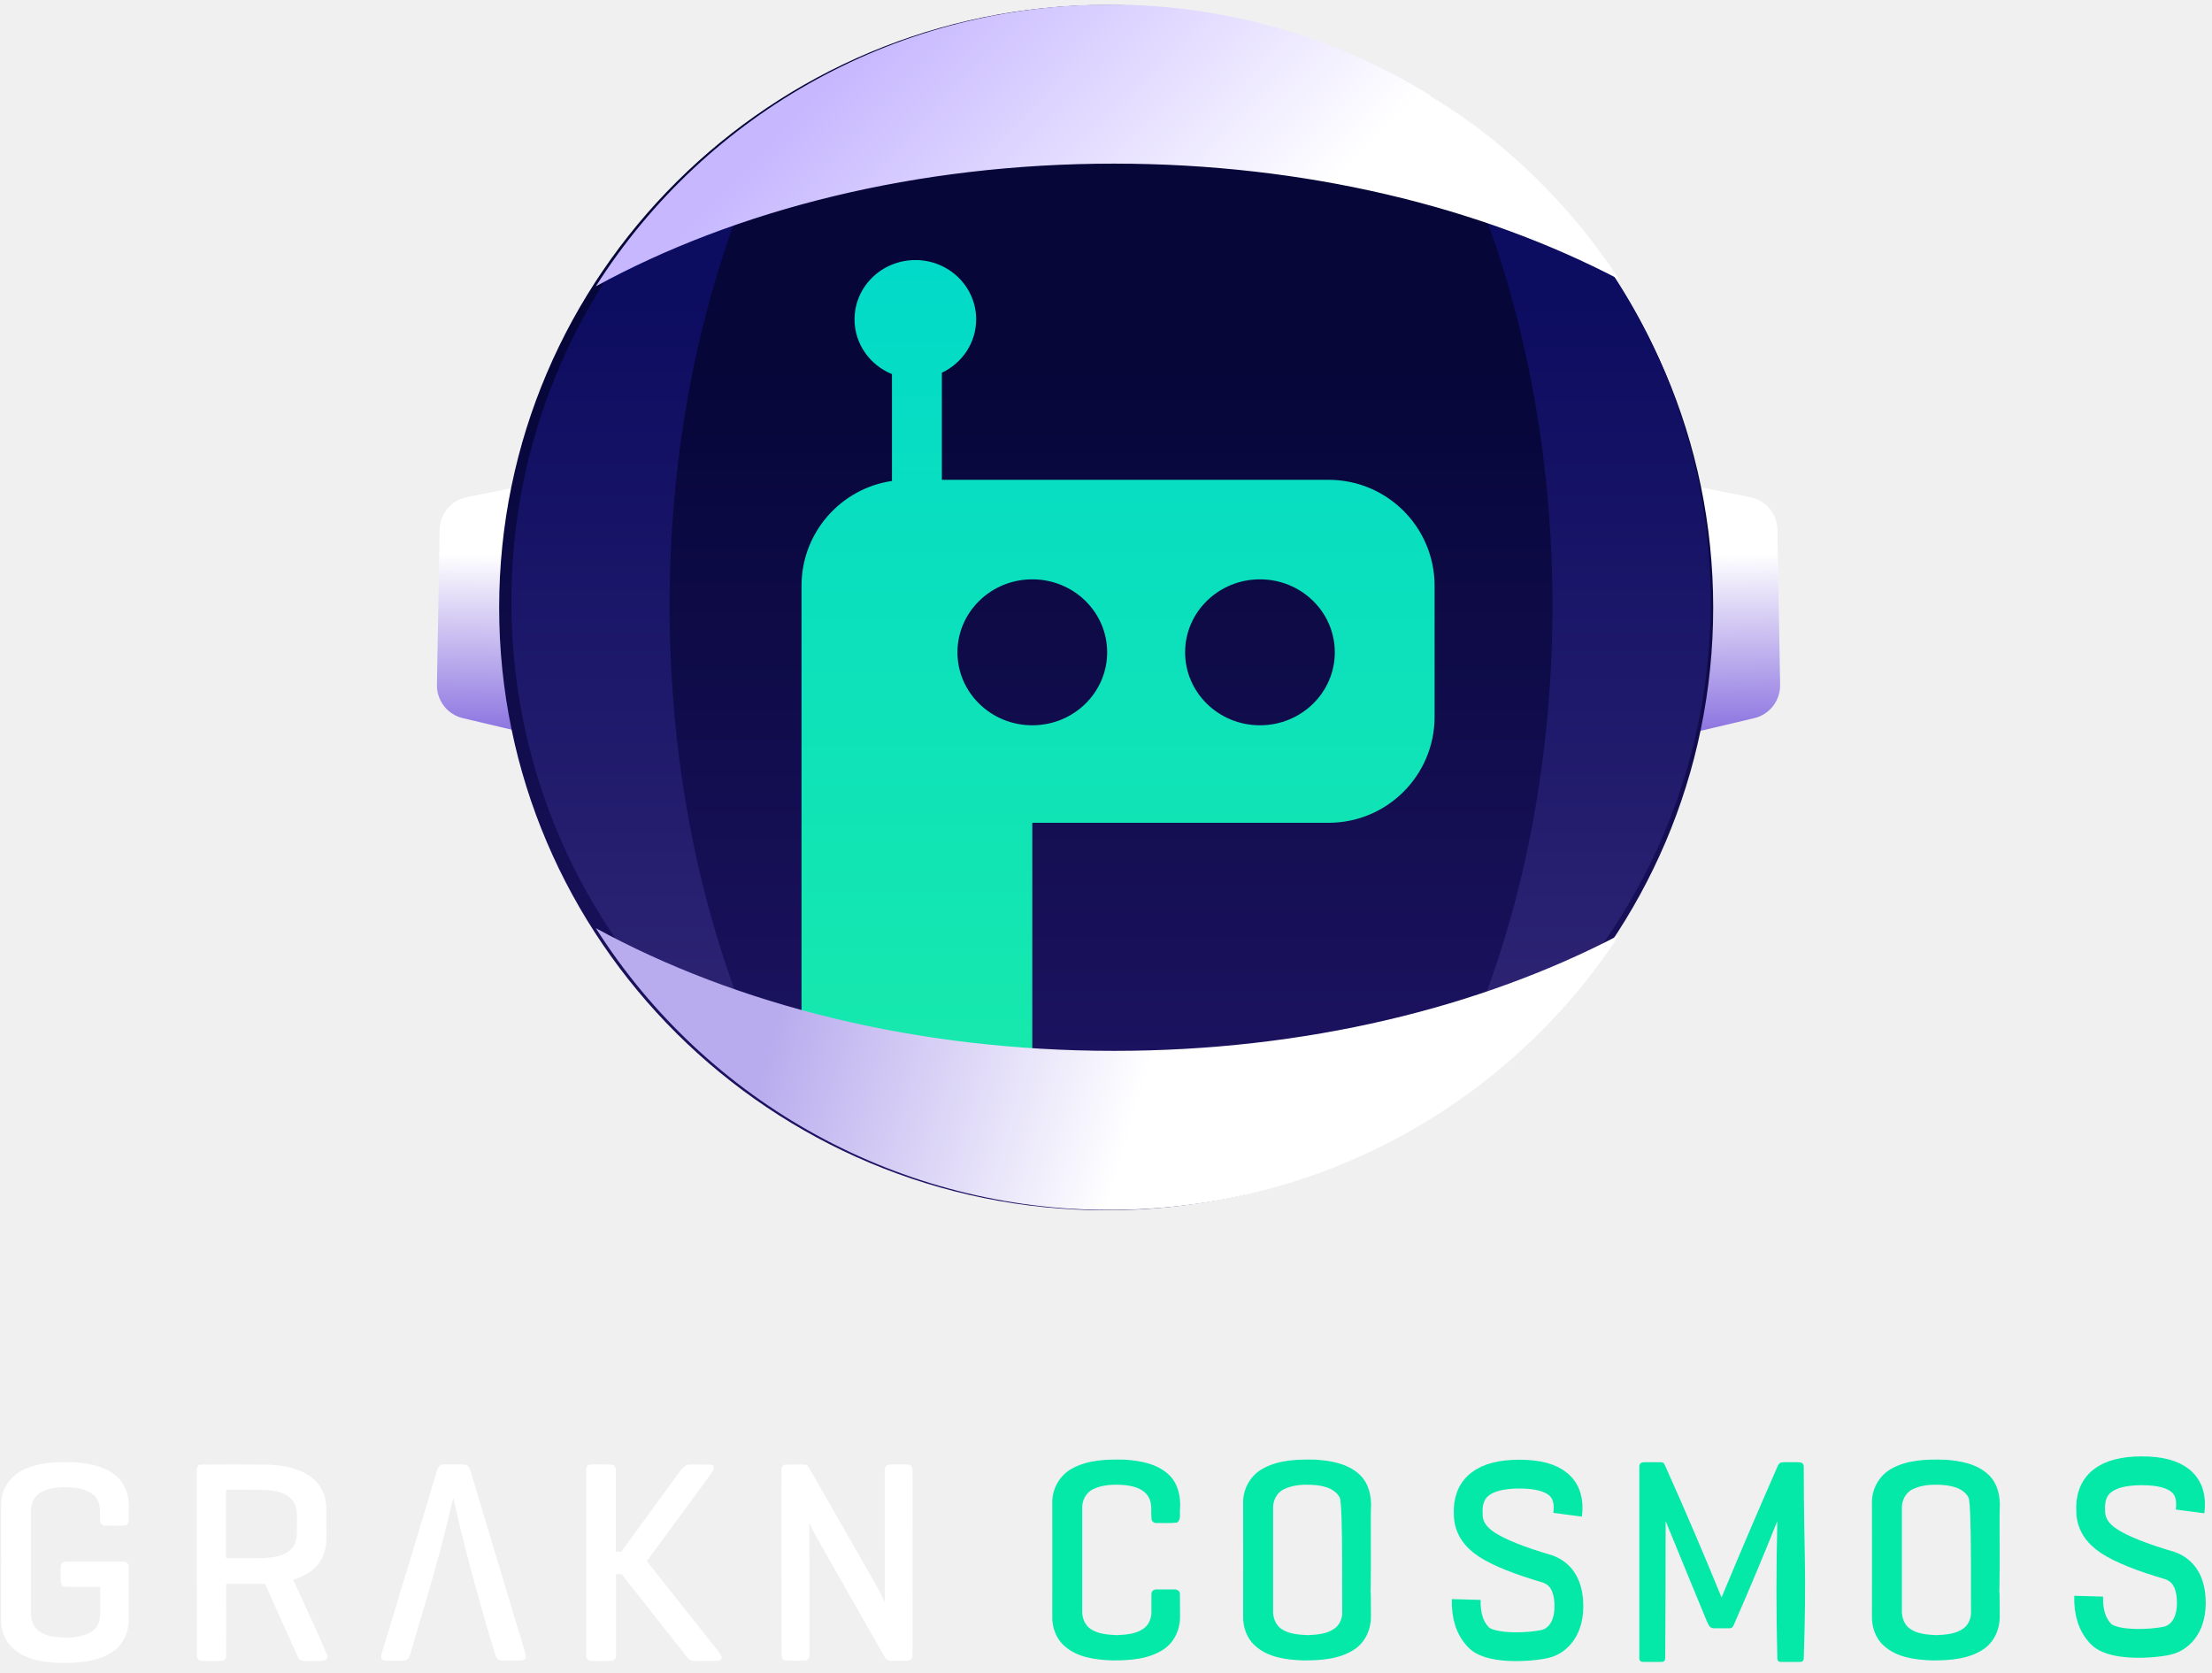
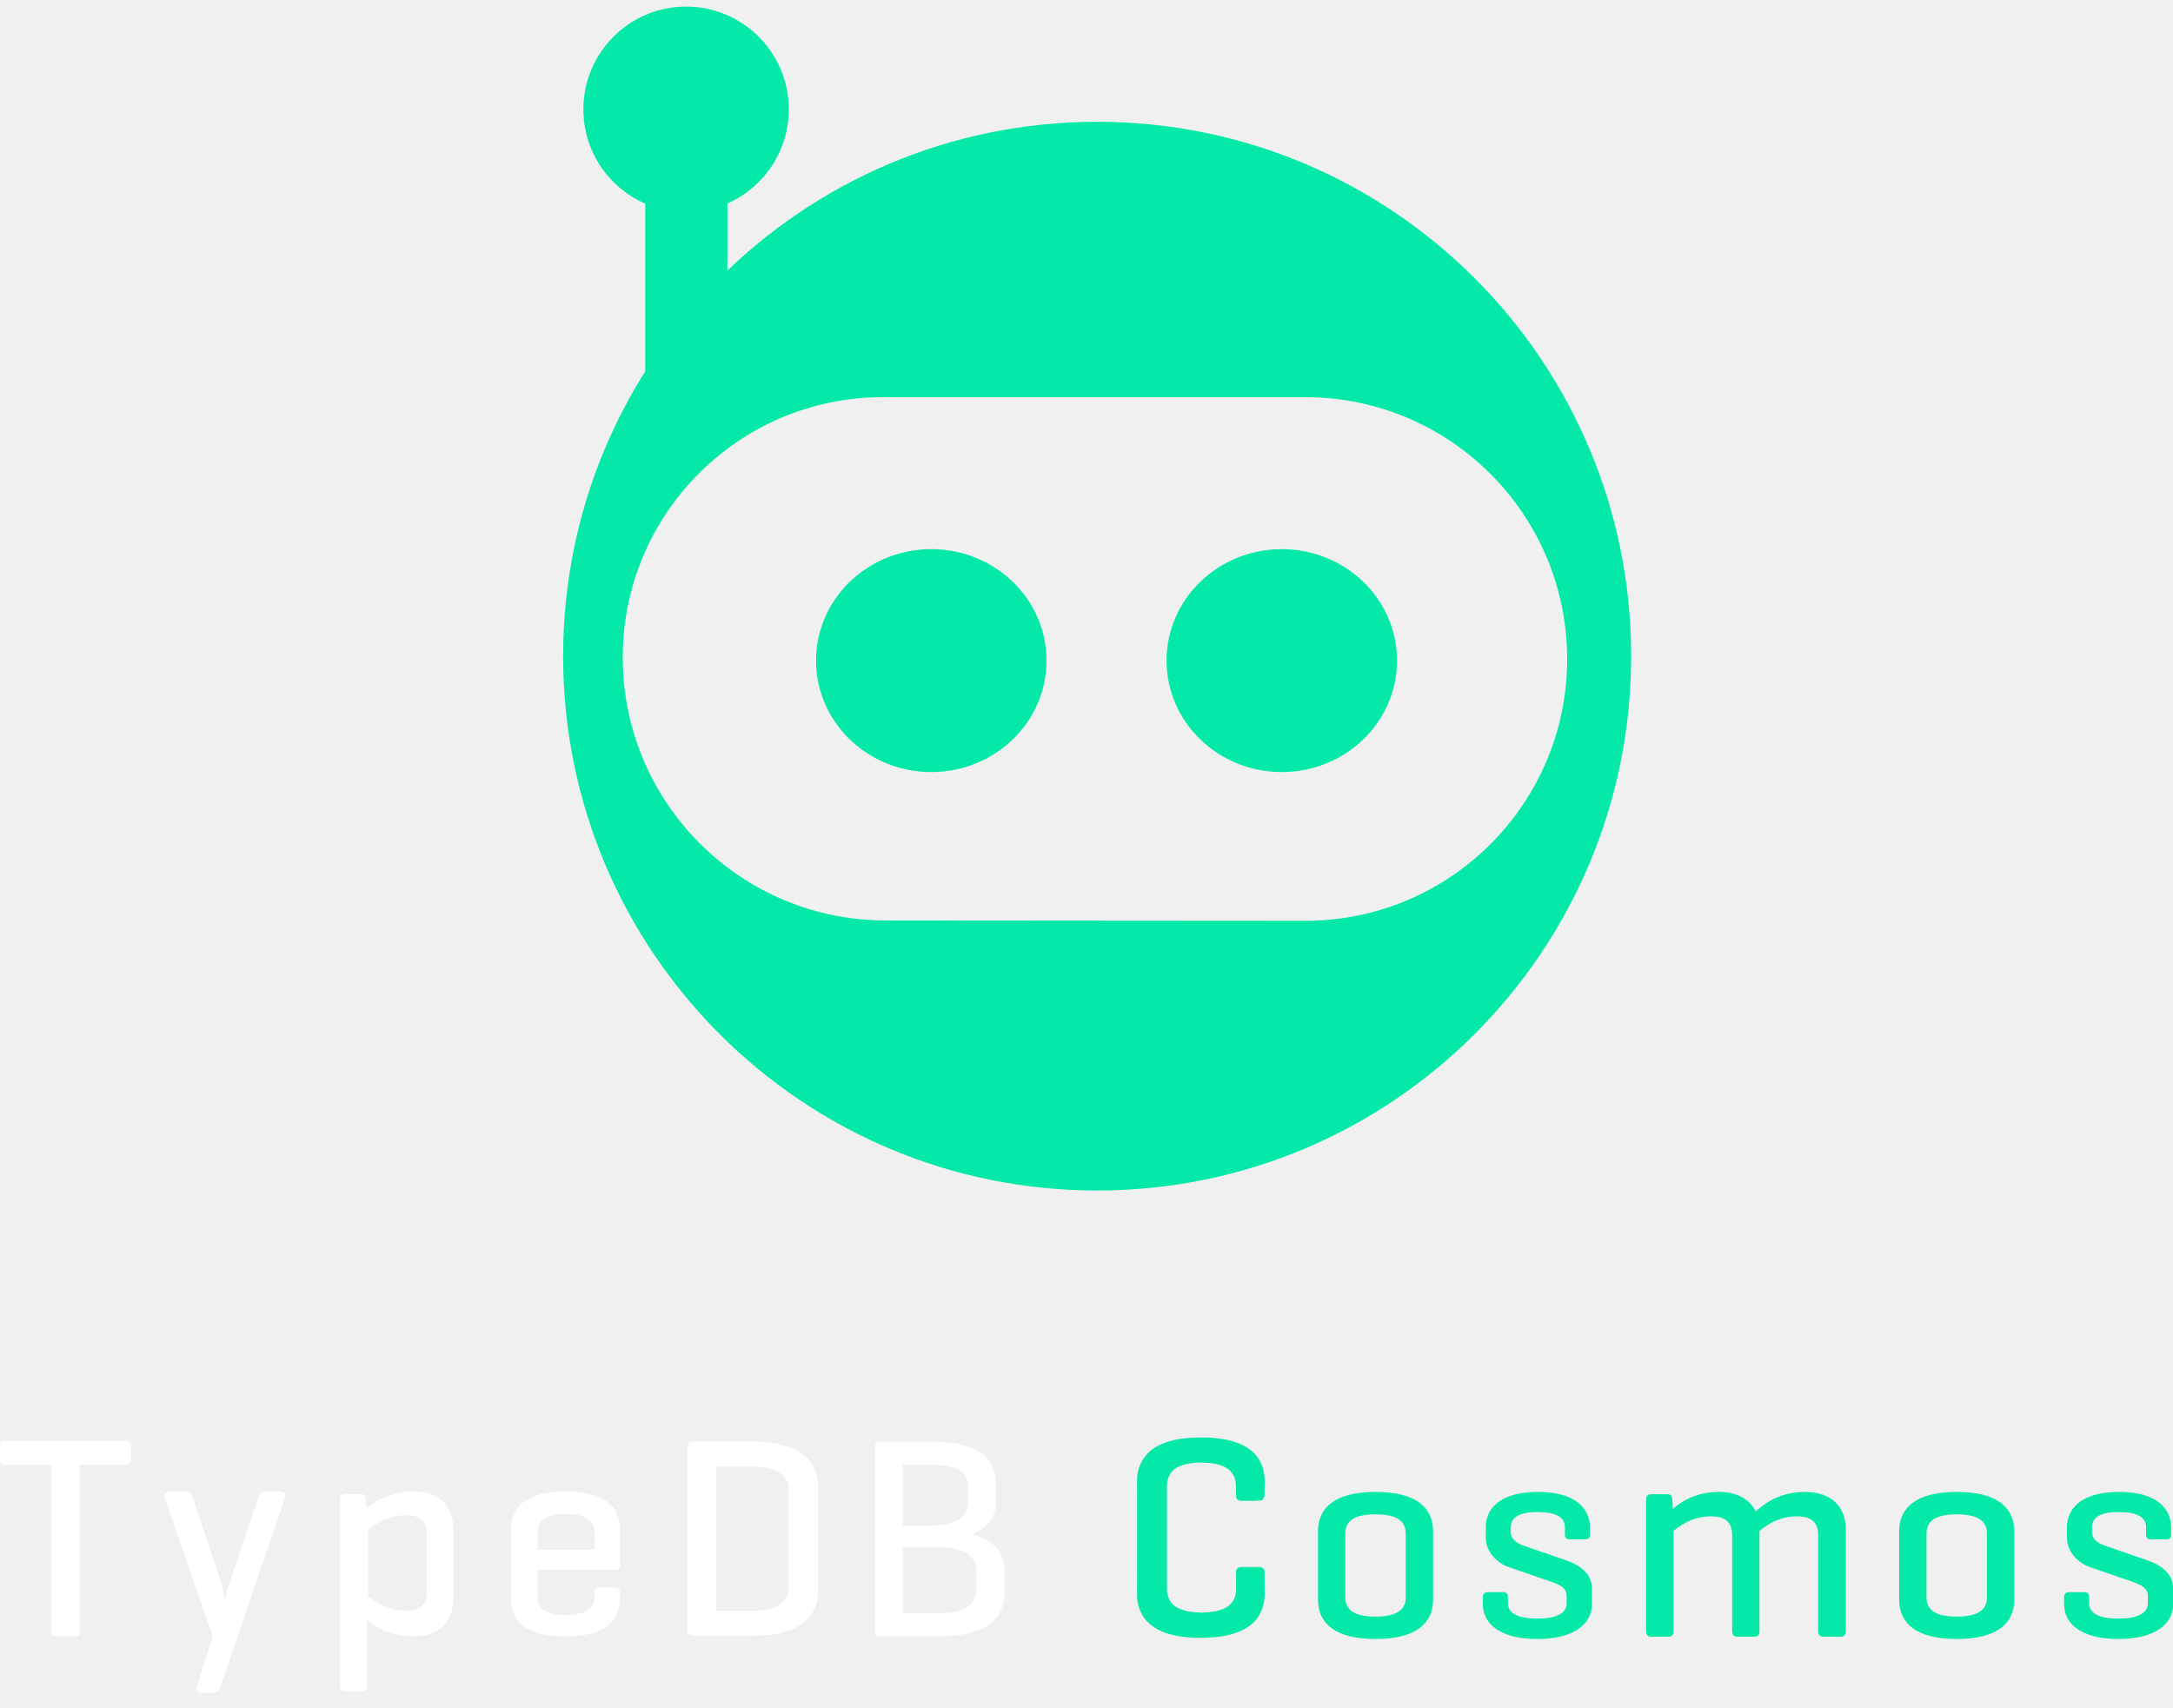
- <svg xmlns="http://www.w3.org/2000/svg" width="197" height="149" viewBox="0 0 197 149">
-   <defs>
-     <linearGradient id="a" x1="32.197%" x2="89.656%" y1="81.075%" y2="81.075%">
-       <stop offset="0%" stop-color="#FFF" />
-       <stop offset="100%" stop-color="#8F77E1" />
-     </linearGradient>
-     <linearGradient id="b" x1="50%" x2="50%" y1="30.503%" y2="124.067%">
-       <stop offset="0%" stop-color="#060639" />
-       <stop offset="100%" stop-color="#291B78" />
-     </linearGradient>
-     <linearGradient id="c" x1="124.661%" x2="19.359%" y1="52.544%" y2="52.544%">
-       <stop offset="0%" stop-color="#3C2E7C" />
-       <stop offset="100%" stop-color="#0C0C60" />
-     </linearGradient>
-     <linearGradient id="d" x1="50%" x2="50%" y1="0%" y2="100%">
-       <stop offset="0%" stop-color="#02DAC9" />
-       <stop offset="100%" stop-color="#1AEBA8" />
-     </linearGradient>
-     <linearGradient id="e" x1="34.951%" x2="60.24%" y1="-4.351%" y2="25.128%">
-       <stop offset="0%" stop-color="#C6B7FF" />
-       <stop offset="100%" stop-color="#FFF" />
-     </linearGradient>
-     <linearGradient id="f" x1="18.72%" x2="52.514%" y1="19.057%" y2="7.236%">
-       <stop offset="0%" stop-color="#B9ACEE" />
-       <stop offset="100%" stop-color="#FFF" />
-     </linearGradient>
-   </defs>
-   <g fill="none" fill-rule="evenodd">
-     <g transform="translate(38)">
-       <path fill="url(#a)" d="M104.126 44.86l13.814-.001c1.413 0 2.635.984 2.936 2.365l3.575 16.405-26.84.003 3.58-16.407a3.005 3.005 0 0 1 2.935-2.364z" transform="rotate(89 111.031 54.246)" />
-       <path fill="url(#a)" d="M3.514 44.86l13.814-.001c1.413 0 2.635.984 2.936 2.365L23.84 63.63-3 63.632.579 47.225a3.005 3.005 0 0 1 2.935-2.364z" transform="scale(-1 1) rotate(89 0 43.643)" />
-       <ellipse cx="60.516" cy="54.12" fill="url(#b)" rx="54.061" ry="53.677" />
-       <path fill="url(#c)" d="M61.287 106.81h-.144a54.17 54.17 0 0 1 .144 0zm-1.064-.008l.08.001-.08-.001zM61.143 0c18.723 0 35.188 9.694 44.68 24.352-12.118-6.417-27.53-10.26-44.31-10.26-17.308 0-33.16 4.088-45.441 10.872C25.498 9.965 42.16 0 61.142 0z" transform="rotate(90 60.948 53.405)" />
-       <path fill="url(#c)" d="M61.287 106.81h-.144a54.17 54.17 0 0 1 .144 0zm-1.064-.008l.08.001-.08-.001zM61.143 0c18.723 0 35.188 9.694 44.68 24.352-12.118-6.417-27.53-10.26-44.31-10.26-17.308 0-33.16 4.088-45.441 10.872C25.498 9.965 42.16 0 61.142 0z" transform="matrix(0 1 1 0 7.543 -7.543)" />
-       <path fill="url(#d)" d="M43.52 23.163c2.992 0 5.417 2.365 5.417 5.281 0 2.092-1.247 3.9-3.055 4.755v9.537h34.444a9.438 9.438 0 0 1 9.438 9.438v11.673a9.438 9.438 0 0 1-9.438 9.437h-26.39v33.188L33.383 98.28V52.174c0-4.742 3.498-8.668 8.055-9.337v-9.516c-1.958-.796-3.333-2.68-3.333-4.877 0-2.916 2.425-5.28 5.416-5.28zM53.937 51.6c-3.681 0-6.666 2.91-6.666 6.5s2.985 6.5 6.666 6.5c3.681 0 6.666-2.91 6.666-6.5s-2.985-6.5-6.666-6.5zm20.275 0c-3.682 0-6.666 2.91-6.666 6.5s2.984 6.5 6.666 6.5c3.681 0 6.665-2.91 6.665-6.5s-2.984-6.5-6.665-6.5z" />
-       <path fill="url(#e)" d="M60.977 107.763h-.147a55.553 55.553 0 0 1 .147 0zm-1.08-.007h.08-.08zM60.83.409a54.11 54.11 0 0 1 45.368 24.475c-12.304-6.449-27.954-10.31-44.992-10.31-17.574 0-33.671 4.108-46.141 10.927A54.112 54.112 0 0 1 60.83.409z" />
-       <path fill="url(#f)" d="M60.977 107.763h-.147a55.553 55.553 0 0 1 .147 0zm-1.08-.007h.08-.08zM60.83.409a54.11 54.11 0 0 1 45.368 24.475c-12.304-6.449-27.954-10.31-44.992-10.31-17.574 0-33.671 4.108-46.141 10.927A54.112 54.112 0 0 1 60.83.409z" transform="matrix(1 0 0 -1 0 108.172)" />
+ <svg xmlns="http://www.w3.org/2000/svg" width="1294px" height="1017px" viewBox="0 0 1294 1017" version="1.1">
+   <g id="grakn-cosmos-7" stroke="none" stroke-width="1" fill="none" fill-rule="evenodd">
+     <g id="space-logo" transform="translate(251.3399, -0.067711)">
+       <g id="bot-copy-2" transform="translate(84, 4)" fill="#05E9A8">
+         <path d="M318,68.595 C493.627,68.595 636,211.059 636,386.797 C636,562.536 493.627,705 318,705 C142.373,705 0,562.536 0,386.797 C0,211.059 142.373,68.595 318,68.595 Z M441.92,232.572 L190.052,232.573 L190.052,232.573 L189.654,232.574 C104.075,233.014 35.056,302.746 35.496,388.325 C35.938,474.492 105.882,544.13 192.051,544.194 L192.051,544.194 L441.92,544.382 L441.92,544.382 L442.037,544.382 C528.109,544.382 597.884,474.608 597.884,388.536 C597.884,302.399 528.057,232.572 441.92,232.572 L441.92,232.572 Z" id="Combined-Shape" />
+         <ellipse id="Oval" cx="219.224" cy="389.451" rx="68.623" ry="66.371" />
+         <ellipse id="Oval-Copy" cx="427.953" cy="389.451" rx="68.623" ry="66.371" />
+         <path d="M73.217,0 C106.991,0 134.37,27.397 134.37,61.193 C134.37,86.233 119.34,107.76 97.814,117.234 L97.814,255.711 L48.891,255.711 L48.89,117.353 C27.22,107.941 12.063,86.338 12.063,61.193 C12.063,27.397 39.442,0 73.217,0 Z" id="Combined-Shape-Copy-16" />
+       </g>
+       <g id="text-logo" transform="translate(401.6601, 856.0677)" />
    </g>
-     <g fill="#FFF" fill-rule="nonzero">
-       <path d="M1.794 131.065c1.445-.824 3.169-.87 4.788-.824 1.386.093 2.866.36 3.902 1.346.816.777 1.06 1.95.99 3.028-.058.406.164.963-.232 1.242-.606.07-1.223.023-1.83.023-.22.023-.454-.104-.477-.348-.07-.638.082-1.334-.245-1.926-.396-.743-1.27-.998-2.038-1.09-.979-.094-2.016-.082-2.913.347-.652.302-1.013 1.033-.978 1.74v9.167c0 .58.233 1.183.722 1.531.687.476 1.538.522 2.353.569.827-.047 1.736-.093 2.423-.615.443-.325.653-.87.664-1.404.012-.835 0-1.67 0-2.506-1.036-.012-2.073.011-3.11-.012-.268.012-.408-.278-.408-.51-.011-.453-.035-.905.012-1.346.012-.255.268-.395.5-.383h5.022c.244-.023.524.128.524.394.012 1.59 0 3.168.012 4.757 0 1.126-.513 2.263-1.468 2.89-1.328.881-2.994.986-4.555.986-1.503-.058-3.157-.255-4.31-1.323-.746-.661-1.084-1.694-1.049-2.669.012-3.41 0-6.81 0-10.21.035-1.16.688-2.286 1.701-2.854zM17.52 131.019c-.023-.256.106-.604.42-.569 1.946-.012 3.891-.012 5.837 0 1.374.046 2.842.278 3.96 1.137.804.603 1.27 1.566 1.317 2.553.023.974 0 1.949.011 2.923 0 .824-.233 1.671-.769 2.31-.547.672-1.362 1.078-2.178 1.334 1.025 2.274 2.097 4.525 3.075 6.822-.034.07-.093.209-.128.278-.454.22-.967.093-1.456.128-.361-.023-.874.116-1.048-.302-1.002-2.18-1.98-4.374-2.96-6.567-1.153-.011-2.306 0-3.46 0 0 2.147.013 4.293 0 6.451.024.244-.209.43-.442.418-.57 0-1.153.012-1.724 0-.291.023-.454-.278-.43-.534-.036-5.476-.024-10.93-.024-16.382zm2.61 1.67v6.103c1.107-.011 2.202.012 3.309-.011.932-.058 2.003-.174 2.62-.952.525-.684.35-1.6.385-2.401.024-.673-.011-1.428-.512-1.927-.63-.638-1.585-.765-2.447-.8-1.118-.023-2.236-.012-3.355-.012zM38.886 131.088c.07-.29.233-.661.594-.65.629-.011 1.258-.011 1.887 0 .291.012.454.302.524.557 1.561 5.187 3.122 10.361 4.683 15.548.094.348.257.684.245 1.056.023.243-.28.301-.466.301-.582 0-1.153.012-1.736 0-.268-.011-.442-.267-.5-.499a200.035 200.035 0 0 1-1.806-6.242c-.431-1.497-1.375-5.163-1.946-7.774-.559 2.39-.734 3.203-1.829 7.124-.5 1.799-.547 1.903-.92 3.156a472.935 472.935 0 0 1-1.13 3.818.597.597 0 0 1-.524.429c-.536.012-1.072.012-1.608 0-.175 0-.43-.105-.408-.313.012-.337.152-.65.245-.975 1.573-5.175 3.145-10.35 4.695-15.536zM52.294 130.578c.14-.163.385-.128.583-.14.547.012 1.106-.023 1.654.024.256.034.326.336.315.557v7.193h.477c1.748-2.402 3.507-4.792 5.254-7.193.21-.256.443-.557.804-.569.582-.012 1.176 0 1.77 0 .164-.023.327.023.42.174.035.22-.117.418-.221.603-1.923 2.611-3.821 5.222-5.744 7.82 1.76 2.217 3.507 4.433 5.266 6.649.466.65 1.072 1.218 1.433 1.937-.105.116-.175.325-.373.29-.687.012-1.386 0-2.073.012-.303.023-.548-.174-.711-.394-1.934-2.449-3.856-4.897-5.79-7.333h-.5v7.205c.023.22-.117.487-.362.51-.606.024-1.211.012-1.817.012-.291.023-.49-.255-.466-.522V131.39c0-.29-.047-.569.081-.812zM69.594 130.902c-.024-.232.163-.487.407-.452.583 0 1.165-.023 1.736.012.198.011.268.208.361.348 1.76 3.086 3.519 6.16 5.278 9.235.489.894 1.06 1.752 1.432 2.715-.023-3.945-.011-7.901-.011-11.846.011-.661.804-.44 1.235-.476.407.058 1.13-.208 1.234.372.012 5.557.012 11.115 0 16.673-.023.58-.733.417-1.118.44-.43-.057-1.037.175-1.316-.266-1.806-3.156-3.6-6.324-5.394-9.48-.466-.858-1.013-1.67-1.363-2.587.023 3.933 0 7.867.012 11.788.046.255-.152.546-.431.522-.536.012-1.084.012-1.62 0-.28.012-.466-.267-.43-.522-.012-5.488-.024-10.987-.012-16.476z" />
-     </g>
-     <path fill="#05E9A8" fill-rule="nonzero" d="M95.415 130.836c1.445-.824 3.169-.87 4.788-.824 1.386.093 2.866.36 3.903 1.346.815.778 1.06 1.95.99 3.029-.058.406.13.946-.266 1.224-.606.07-1.19.04-1.796.04-.221.023-.454-.104-.478-.348-.07-.638.082-1.334-.244-1.926-.396-.742-1.27-.998-2.039-1.09-.978-.093-2.015-.082-2.912.348-.653.301-1.014 1.032-.979 1.74v9.166c0 .58.233 1.183.722 1.532.688.475 1.538.522 2.354.568.827-.046 1.735-.093 2.423-.615.442-.325.652-.87.664-1.404.01-.682-.012-.646 0-1.662 0-.397.446-.397.489-.395h1.526c.245-.023.524.128.524.395.012 1.59 0 .467.012 2.057 0 1.125-.513 2.262-1.468 2.889-1.328.882-2.994.986-4.555.986-1.503-.058-3.157-.255-4.31-1.323-.746-.661-1.083-1.694-1.049-2.668.012-3.411 0-6.811 0-10.21.035-1.16.688-2.286 1.701-2.855zM112.415 130.836c1.445-.824 3.169-.87 4.788-.824 1.386.093 2.866.36 3.903 1.346.815.778 1.06 1.95.99 3.029-.058.406.13 9.946-.266 10.224-.606.07-1.19.04-1.796.04-.221.023-.454-.104-.478-.348-.07-.638.082-10.334-.244-10.926-.396-.742-1.27-.998-2.039-1.09-.978-.093-2.015-.082-2.912.348-.653.301-1.014 1.032-.979 1.74v9.166c0 .58.233 1.183.722 1.532.688.475 1.538.522 2.354.568.827-.046 1.735-.093 2.423-.615.442-.325.652-.87.664-1.404.01-.682-.012-.646 0-1.662 0-.397.446-.397.489-.395h1.526c.245-.023.524.128.524.395.012 1.59 0 .467.012 2.057 0 1.125-.513 2.262-1.468 2.889-1.328.882-2.994.986-4.555.986-1.503-.058-3.157-.255-4.31-1.323-.746-.661-1.083-1.694-1.049-2.668.012-3.411 0-6.811 0-10.21.035-1.16.688-2.286 1.701-2.855zM168.415 130.836c1.445-.824 3.169-.87 4.788-.824 1.386.093 2.866.36 3.903 1.346.815.778 1.06 1.95.99 3.029-.058.406.13 9.946-.266 10.224-.606.07-1.19.04-1.796.04-.221.023-.454-.104-.478-.348-.07-.638.082-10.334-.244-10.926-.396-.742-1.27-.998-2.039-1.09-.978-.093-2.015-.082-2.912.348-.653.301-1.014 1.032-.979 1.74v9.166c0 .58.233 1.183.722 1.532.688.475 1.538.522 2.354.568.827-.046 1.735-.093 2.423-.615.442-.325.652-.87.664-1.404.01-.682-.012-.646 0-1.662 0-.397.446-.397.489-.395h1.526c.245-.023.524.128.524.395.012 1.59 0 .467.012 2.057 0 1.125-.513 2.262-1.468 2.889-1.328.882-2.994.986-4.555.986-1.503-.058-3.157-.255-4.31-1.323-.746-.661-1.083-1.694-1.049-2.668.012-3.411 0-6.811 0-10.21.035-1.16.688-2.286 1.701-2.855z" />
-     <path fill="#05E9A8" d="M145.998 147.692c.007.3.182.331.433.331h1.49c.229 0 .373-.056.383-.331.025-3.887.038-7.959.038-12.215 1.239 3.04 2.47 6.032 3.693 8.98.2.436.29.573.694.573h1.266c.338 0 .366-.198.534-.574a279.27 279.27 0 0 0 3.76-8.98 237.48 237.48 0 0 0 0 12.216c.007.255.122.331.327.331h1.478c.3 0 .539.033.55-.331.264-8.323 0-9.049 0-17.042-.012-.379-.236-.412-.55-.412h-1.23c-.325 0-.416.067-.575.412a655.778 655.778 0 0 0-4.968 11.632 372.52 372.52 0 0 0-4.979-11.632c-.127-.285-.16-.412-.421-.412h-1.49c-.265 0-.425.086-.433.412v17.042z" />
-     <g stroke="#05E9A8">
-       <path stroke-width="2.565" d="M139.614 134.916c.318-2.413-1.114-3.619-4.295-3.619-3.182 0-4.701 1.206-4.557 3.619.016 1.064.567 1.95 1.654 2.658 1.086.708 2.893 1.432 5.419 2.172 1.168.426 1.795 1.414 1.88 2.961.128 2.322-.983 3.337-1.88 3.648-.897.311-4.946.689-6.13-.497-.79-.791-1.164-1.922-1.123-3.393" />
-     </g>
-     <g stroke="#05E9A8">
-       <path stroke-width="2.565" d="M195.048 134.619c.318-2.413-1.114-3.619-4.296-3.619-3.182 0-4.7 1.206-4.556 3.619.016 1.064.567 1.95 1.653 2.658 1.087.708 2.893 1.432 5.42 2.171 1.168.427 1.794 1.414 1.88 2.962.128 2.322-.984 3.337-1.88 3.648-.897.311-4.946.689-6.13-.498-.79-.79-1.165-1.921-1.124-3.392" />
+     <g id="Group-3" transform="translate(0, 856)" fill-rule="nonzero">
+       <g id="Group-2" transform="translate(0, 2)" fill="#FFFFFF">
+         <g id="Group" transform="translate(-0, 0)">
+           <path d="M44.364,116.438 C46.591,116.438 47.447,115.41 47.447,113.013 L47.447,14.212 L74.854,14.212 C77.081,14.212 78.109,13.356 78.109,10.959 L78.109,3.253 C78.109,0.856 77.081,4.01921682e-13 74.854,4.01921682e-13 L3.255,4.01921682e-13 C0.856,4.01921682e-13 -5.36080009e-14,0.856 -5.36080009e-14,3.253 L-5.36080009e-14,10.959 C-5.36080009e-14,13.356 0.856,14.212 3.255,14.212 L30.661,14.212 L30.661,113.013 C30.661,115.41 31.517,116.438 33.744,116.438 L44.364,116.438 Z" id="T" />
+           <path d="M127.57,150 C129.795,150 130.651,148.46 131.165,146.749 L169.85,33.643 C170.534,31.418 169.165,30.22 166.94,30.22 L157.696,30.22 C155.471,30.22 154.615,31.418 153.931,33.643 L136.985,83.437 C136.8,83.991 136.617,84.565 136.439,85.148 L136.262,85.733 C136.204,85.929 136.146,86.125 136.089,86.321 L135.919,86.91 C134.856,90.636 134.034,94.251 133.903,94.901 C133.88,94.809 133.845,94.615 133.797,94.336 L133.753,94.076 C133.416,92.072 132.61,87.056 131.336,83.095 L114.732,33.643 C114.047,31.589 113.192,30.22 110.966,30.22 L100.867,30.22 C98.642,30.22 97.273,31.418 97.957,33.643 L126.714,116.462 L117.129,146.749 C116.444,148.973 117.813,150 120.21,150 L127.57,150 Z" id="y" />
+           <path d="M215.458,149.324 C217.65,149.324 218.493,148.315 218.493,146.128 L218.493,106.932 C223.384,110.632 232.49,116.352 246.151,116.352 C262.509,116.352 269.929,107.268 269.929,93.473 L269.929,53.099 C269.929,39.305 262.509,30.22 246.151,30.22 C231.985,30.22 222.878,36.445 218.156,40.146 L217.819,34.931 C217.65,32.576 216.975,31.566 214.614,31.566 L205.676,31.566 C203.315,31.566 202.472,32.576 202.472,34.931 L202.472,146.128 C202.472,148.315 203.315,149.324 205.676,149.324 L215.458,149.324 Z M241.812,101.157 C230.965,101.157 222.788,95.298 219.117,92.619 L219.117,52.939 C222.788,50.093 230.965,44.233 241.812,44.233 C251.323,44.233 254.16,49.255 254.16,55.115 L254.16,90.275 C254.16,96.135 251.323,101.157 241.812,101.157 Z" id="p" />
+           <path d="M336.674,116.438 C360.802,116.438 369.127,107.176 369.127,93.368 L369.127,90.505 C369.127,88.316 368.108,87.306 365.899,87.306 L357.233,87.306 C354.855,87.306 354.005,88.316 354.005,90.505 L354.005,92.357 C354.005,99.261 350.607,103.64 337.013,103.64 C323.42,103.64 320.022,99.261 320.022,92.357 L320.022,76.865 L366.239,76.865 C368.278,76.865 369.127,75.855 369.127,73.834 L369.127,53.29 C369.127,39.482 360.971,30.22 337.013,30.22 C312.886,30.22 304.22,39.482 304.22,53.29 L304.22,93.368 C304.22,107.176 312.546,116.438 336.674,116.438 Z M354.012,64.885 L320.225,64.885 L320.225,54.547 C320.225,47.983 324.279,43.553 337.118,43.553 C349.789,43.553 354.012,47.983 354.012,54.547 L354.012,64.885 Z" id="e" />
+           <path d="M448.146,115.669 C477.034,115.669 486.664,103.509 486.664,89.661 L486.664,26.838 C486.664,12.99 477.034,0.831 448.146,0.831 L412.838,0.831 C410.642,0.831 409.798,1.844 409.798,4.209 L409.798,112.291 C409.798,114.487 410.473,115.669 412.501,115.669 L448.146,115.669 Z M448.146,101.652 L426.184,101.652 L426.184,14.848 L448.146,14.848 C463.351,14.848 470.108,20.421 470.108,29.54 L470.108,86.959 C470.108,96.079 463.351,101.652 448.146,101.652 Z" id="D" stroke="#FFFFFF" stroke-width="0.889" />
+           <path d="M559.346,116.438 C588.699,116.438 598.085,104.837 598.085,90.848 L598.085,76.348 C598.085,66.453 591.771,59.118 578.801,55.535 C589.04,51.612 593.136,44.788 593.136,35.917 L593.136,25.169 C593.136,11.351 583.75,0.433 554.397,0.433 L524.192,0.433 C521.973,0.433 521.12,1.457 521.12,3.845 L521.12,113.026 C521.12,115.414 521.973,116.438 524.192,116.438 L559.346,116.438 Z M555.592,50.417 L537.673,50.417 L537.673,14.251 L554.397,14.251 C569.756,14.251 576.582,18.346 576.582,27.728 L576.582,35.576 C576.582,44.958 569.756,50.417 555.592,50.417 Z M559.346,102.619 L537.673,102.619 L537.673,63.383 L559.346,63.383 C574.705,63.383 581.531,69.012 581.531,77.542 L581.531,87.948 C581.531,97.331 574.705,102.619 559.346,102.619 Z" id="B" />
+         </g>
+       </g>
+       <g id="cosmos" transform="translate(677.0782, 0)" fill="#05E9A8">
+         <path d="M11.376,5.576 C21.024,0.082 32.539,-0.227 43.354,0.082 C52.613,0.701 62.494,2.481 69.419,9.058 C74.865,14.242 76.499,22.056 76.033,29.252 C75.643,31.96 76.9,35.563 74.255,37.42 C70.209,37.884 66.307,37.686 62.261,37.686 C60.783,37.841 59.226,36.99 59.071,35.365 C58.604,31.109 59.616,26.467 57.437,22.521 C54.792,17.569 48.956,15.867 43.821,15.248 C37.285,14.629 30.361,14.706 24.37,17.569 C20.012,19.58 17.6,24.455 17.834,29.175 C17.834,49.524 17.834,69.873 17.834,90.3 C17.834,94.169 19.39,98.192 22.658,100.513 C27.248,103.686 32.928,103.995 38.375,104.304 C43.899,103.995 49.968,103.686 54.558,100.204 C57.515,98.037 58.915,94.401 58.993,90.841 C59.057,86.289 58.915,86.532 58.993,79.754 C58.993,77.11 61.976,77.11 62.261,77.124 C73.465,77.124 61.249,77.124 72.453,77.124 C74.087,76.969 75.955,77.975 75.955,79.754 C76.033,90.355 75.955,82.872 76.033,93.472 C76.033,100.977 72.609,108.56 66.229,112.738 C57.359,118.619 46.233,119.315 35.807,119.315 C25.77,118.928 14.722,117.613 7.019,110.494 C2.039,106.084 -0.217,99.198 0.016,92.698 C0.094,69.951 0.016,47.28 0.016,24.61 C0.25,16.872 4.607,9.367 11.376,5.576 Z" id="C" />
+         <path d="M107.767,96.564 C107.767,110.591 117.876,120 142.034,120 C166.191,120 176.3,110.591 176.3,96.564 L176.3,55.849 C176.3,41.822 166.191,32.413 142.034,32.413 C117.876,32.413 107.767,41.822 107.767,55.849 L107.767,96.564 Z M160.023,95.195 C160.023,102.551 154.883,106.657 142.034,106.657 C129.184,106.657 124.044,102.551 124.044,95.195 L124.044,57.218 C124.044,49.862 129.184,45.756 142.034,45.756 C154.883,45.756 160.023,49.862 160.023,57.218 L160.023,95.195 Z" id="Shape" />
+         <path d="M254.804,57.56 C254.804,59.784 255.66,60.639 257.716,60.639 L266.626,60.639 C269.024,60.639 269.71,59.784 269.71,57.56 L269.71,53.454 C269.71,42.848 261.657,32.413 238.699,32.413 C215.569,32.413 207.687,42.848 207.687,53.454 L207.687,59.784 C207.687,68.337 214.712,74.838 221.051,77.062 L246.751,85.957 C252.405,87.839 255.832,90.063 255.832,94.169 L255.832,98.788 C255.832,104.946 249.15,107.854 238.356,107.854 C227.391,107.854 220.88,104.946 220.88,98.788 L220.88,95.195 C220.88,93.142 220.195,92.116 217.967,92.116 L208.887,92.116 C206.831,92.116 205.974,93.142 205.974,95.195 L205.974,99.472 C205.974,110.078 215.055,120 238.356,120 C261.486,120 270.909,110.078 270.909,99.472 L270.909,89.892 C270.909,81.852 264.912,76.378 255.489,73.127 L229.789,64.232 C226.705,63.205 222.593,60.81 222.593,56.363 L222.593,53.454 C222.593,47.296 228.076,44.388 238.527,44.388 C249.15,44.388 254.804,47.296 254.804,53.454 L254.804,57.56 Z" id="Path" />
+         <path d="M306.426,33.782 C304.027,33.782 303.17,34.808 303.17,37.032 L303.17,115.21 C303.17,117.605 304.027,118.631 306.426,118.631 L316.363,118.631 C318.59,118.631 319.447,117.605 319.447,115.21 L319.447,55.678 C322.873,52.77 330.755,46.954 341.72,46.954 C351.143,46.954 354.399,51.23 354.399,58.244 L354.399,115.21 C354.399,117.605 355.427,118.631 357.654,118.631 L367.591,118.631 C369.818,118.631 370.675,117.605 370.675,115.21 L370.675,58.073 C370.675,57.389 370.675,56.534 370.504,55.849 C373.759,52.941 381.64,46.954 392.948,46.954 C402.372,46.954 405.627,51.23 405.627,58.244 L405.627,115.21 C405.627,117.605 406.655,118.631 409.054,118.631 L418.82,118.631 C421.047,118.631 422.075,117.605 422.075,115.21 L422.075,54.31 C422.075,41.651 413.68,32.413 397.746,32.413 C381.469,32.413 372.56,40.453 368.448,44.046 C365.021,37.032 357.654,32.413 346.517,32.413 C332.297,32.413 323.73,38.571 319.104,42.506 L318.761,37.032 C318.59,34.808 317.905,33.782 315.506,33.782 L306.426,33.782 Z" id="Path" />
+         <path d="M453.858,96.564 C453.858,110.591 463.967,120 488.125,120 C512.282,120 522.391,110.591 522.391,96.564 L522.391,55.849 C522.391,41.822 512.282,32.413 488.125,32.413 C463.967,32.413 453.858,41.822 453.858,55.849 L453.858,96.564 Z M506.114,95.195 C506.114,102.551 500.974,106.657 488.125,106.657 C475.275,106.657 470.135,102.551 470.135,95.195 L470.135,57.218 C470.135,49.862 475.275,45.756 488.125,45.756 C500.974,45.756 506.114,49.862 506.114,57.218 L506.114,95.195 Z" id="Shape" />
+         <path d="M600.895,57.56 C600.895,59.784 601.751,60.639 603.807,60.639 L612.717,60.639 C615.115,60.639 615.801,59.784 615.801,57.56 L615.801,53.454 C615.801,42.848 607.748,32.413 584.79,32.413 C561.66,32.413 553.778,42.848 553.778,53.454 L553.778,59.784 C553.778,68.337 560.803,74.838 567.142,77.062 L592.842,85.957 C598.496,87.839 601.923,90.063 601.923,94.169 L601.923,98.788 C601.923,104.946 595.241,107.854 584.447,107.854 C573.482,107.854 566.971,104.946 566.971,98.788 L566.971,95.195 C566.971,93.142 566.286,92.116 564.058,92.116 L554.978,92.116 C552.922,92.116 552.065,93.142 552.065,95.195 L552.065,99.472 C552.065,110.078 561.146,120 584.447,120 C607.577,120 617,110.078 617,99.472 L617,89.892 C617,81.852 611.003,76.378 601.58,73.127 L575.88,64.232 C572.796,63.205 568.684,60.81 568.684,56.363 L568.684,53.454 C568.684,47.296 574.167,44.388 584.618,44.388 C595.241,44.388 600.895,47.296 600.895,53.454 L600.895,57.56 Z" id="Path" />
+       </g>
    </g>
  </g>
</svg>
